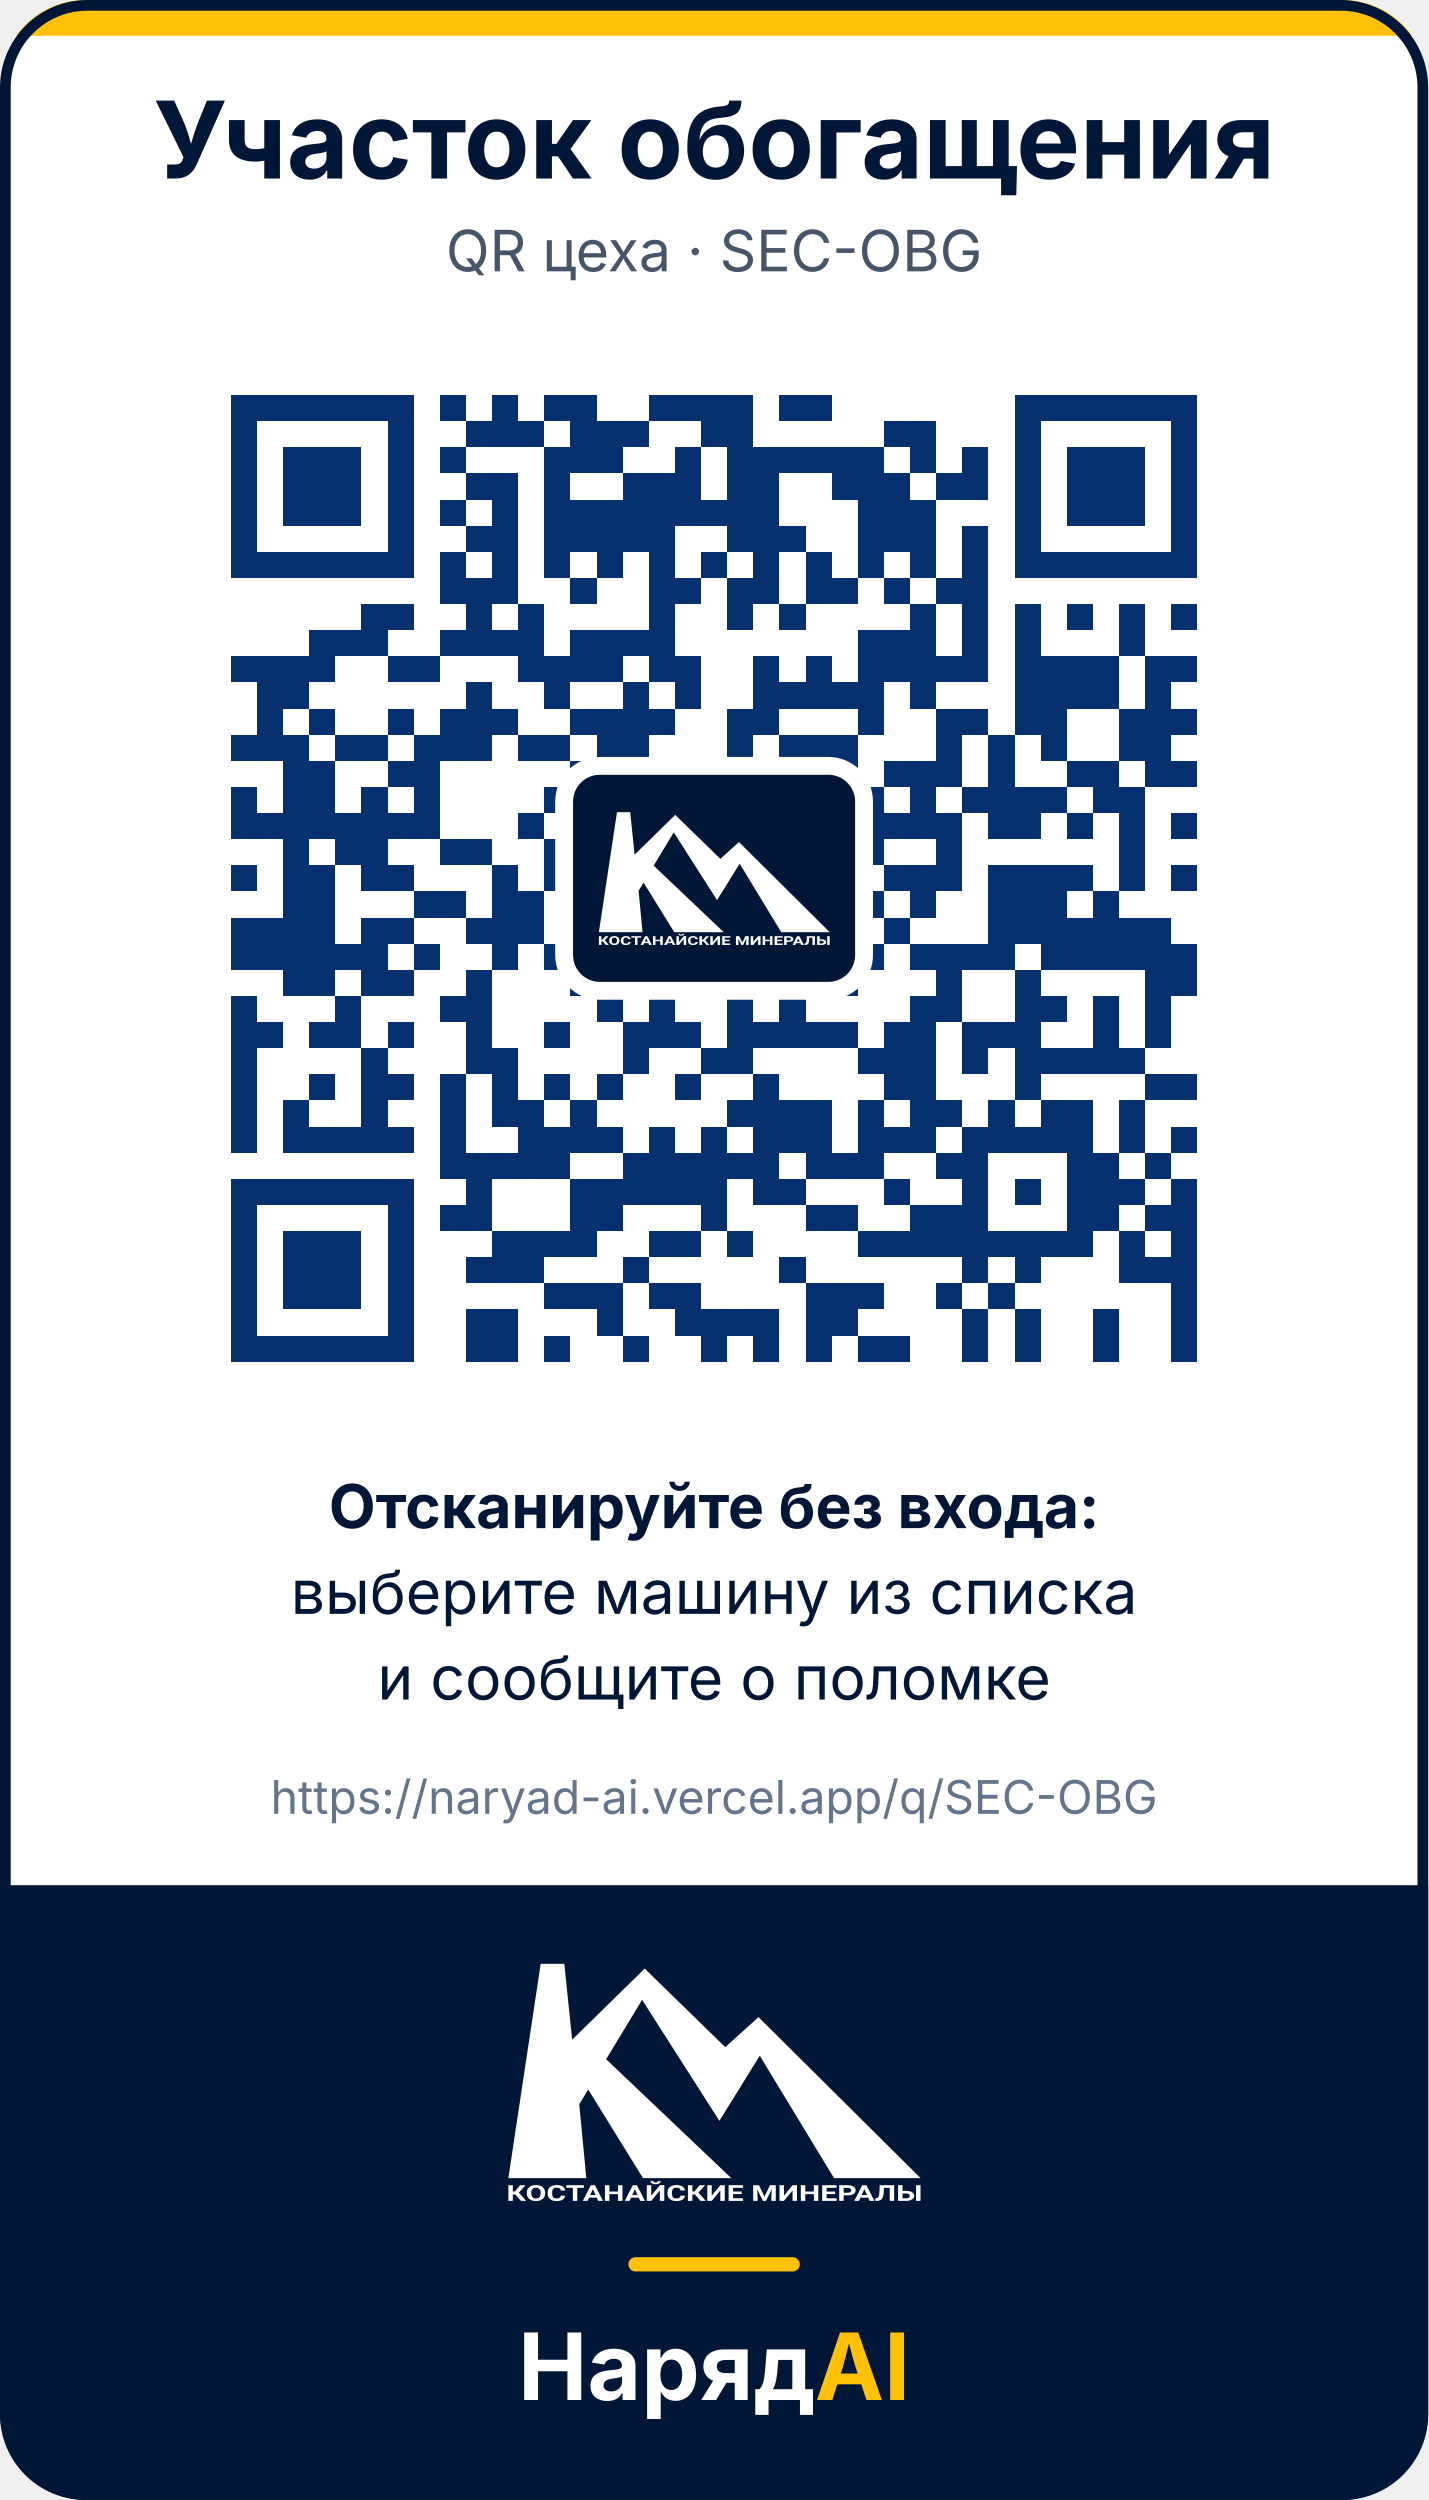
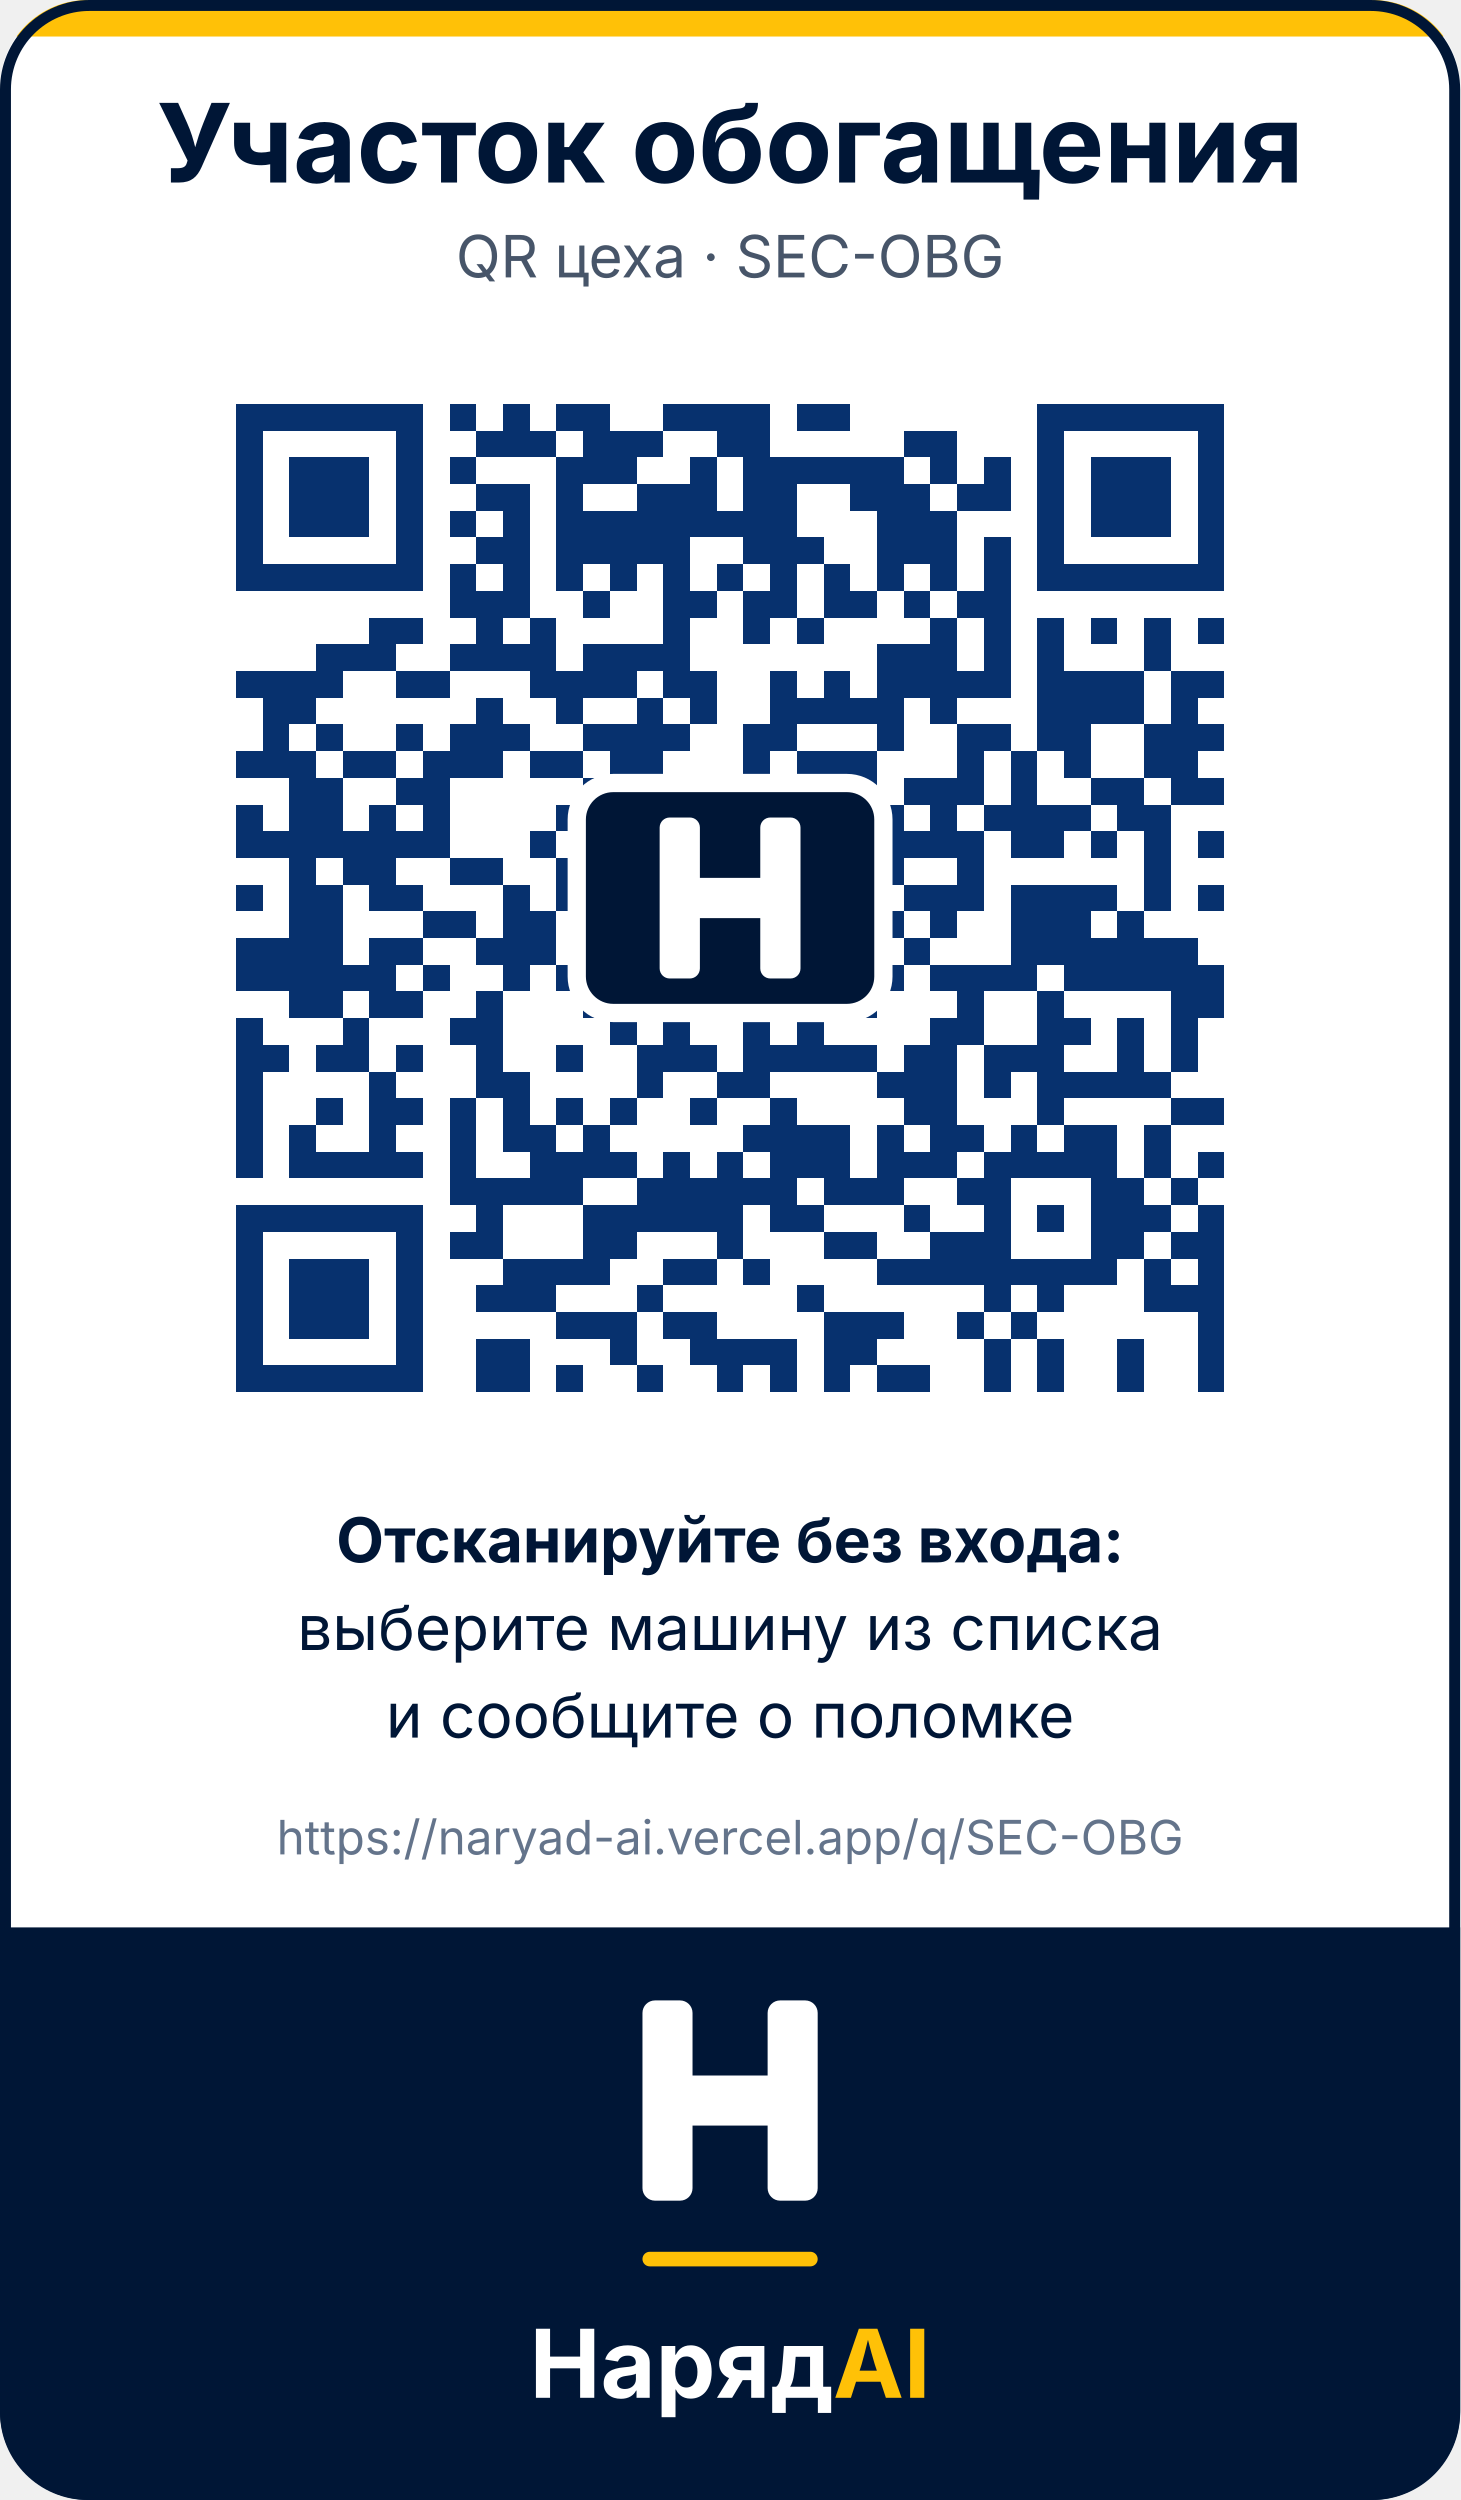
- <svg xmlns="http://www.w3.org/2000/svg" width="400" height="700.189" viewBox="0 0 400 700.189" font-family="Inter, 'Segoe UI', Roboto, Arial, sans-serif">
+ <svg xmlns="http://www.w3.org/2000/svg" width="400" height="684.857" viewBox="0 0 400 684.857" font-family="Inter, 'Segoe UI', Roboto, Arial, sans-serif">
  <defs>
    <clipPath id="card">
-       <rect width="400" height="700.189" rx="24" />
+       <rect width="400" height="684.857" rx="24" />
    </clipPath>
  </defs>
-   <rect width="400" height="700.189" rx="24" fill="#ffffff" />
+   <rect width="400" height="684.857" rx="24" fill="#ffffff" />
  <rect width="400" height="10" fill="#ffc107" clip-path="url(#card)" />
  <text x="200" y="50" text-anchor="middle" font-size="30" font-weight="700" fill="#001636" font-family="Oswald, Inter, sans-serif">Участок обогащения</text>
  <text x="200" y="76" text-anchor="middle" font-size="16" fill="#475569">QR цеха · SEC-OBG</text>
  <g transform="translate(50 96)">
    <rect width="300" height="300" fill="#ffffff" />
    <g transform="scale(7.317073) translate(2 2)" shape-rendering="crispEdges">
      <path d="M0 0h1v1h-1zM1 0h1v1h-1zM2 0h1v1h-1zM3 0h1v1h-1zM4 0h1v1h-1zM5 0h1v1h-1zM6 0h1v1h-1zM8 0h1v1h-1zM10 0h1v1h-1zM12 0h1v1h-1zM13 0h1v1h-1zM16 0h1v1h-1zM17 0h1v1h-1zM18 0h1v1h-1zM19 0h1v1h-1zM21 0h1v1h-1zM22 0h1v1h-1zM30 0h1v1h-1zM31 0h1v1h-1zM32 0h1v1h-1zM33 0h1v1h-1zM34 0h1v1h-1zM35 0h1v1h-1zM36 0h1v1h-1zM0 1h1v1h-1zM6 1h1v1h-1zM9 1h1v1h-1zM10 1h1v1h-1zM11 1h1v1h-1zM13 1h1v1h-1zM14 1h1v1h-1zM15 1h1v1h-1zM18 1h1v1h-1zM19 1h1v1h-1zM25 1h1v1h-1zM26 1h1v1h-1zM30 1h1v1h-1zM36 1h1v1h-1zM0 2h1v1h-1zM2 2h1v1h-1zM3 2h1v1h-1zM4 2h1v1h-1zM6 2h1v1h-1zM8 2h1v1h-1zM12 2h1v1h-1zM13 2h1v1h-1zM14 2h1v1h-1zM17 2h1v1h-1zM19 2h1v1h-1zM20 2h1v1h-1zM21 2h1v1h-1zM22 2h1v1h-1zM23 2h1v1h-1zM24 2h1v1h-1zM26 2h1v1h-1zM28 2h1v1h-1zM30 2h1v1h-1zM32 2h1v1h-1zM33 2h1v1h-1zM34 2h1v1h-1zM36 2h1v1h-1zM0 3h1v1h-1zM2 3h1v1h-1zM3 3h1v1h-1zM4 3h1v1h-1zM6 3h1v1h-1zM9 3h1v1h-1zM10 3h1v1h-1zM12 3h1v1h-1zM15 3h1v1h-1zM16 3h1v1h-1zM17 3h1v1h-1zM19 3h1v1h-1zM20 3h1v1h-1zM23 3h1v1h-1zM24 3h1v1h-1zM25 3h1v1h-1zM27 3h1v1h-1zM28 3h1v1h-1zM30 3h1v1h-1zM32 3h1v1h-1zM33 3h1v1h-1zM34 3h1v1h-1zM36 3h1v1h-1zM0 4h1v1h-1zM2 4h1v1h-1zM3 4h1v1h-1zM4 4h1v1h-1zM6 4h1v1h-1zM8 4h1v1h-1zM10 4h1v1h-1zM12 4h1v1h-1zM13 4h1v1h-1zM14 4h1v1h-1zM15 4h1v1h-1zM16 4h1v1h-1zM17 4h1v1h-1zM18 4h1v1h-1zM19 4h1v1h-1zM20 4h1v1h-1zM24 4h1v1h-1zM25 4h1v1h-1zM26 4h1v1h-1zM30 4h1v1h-1zM32 4h1v1h-1zM33 4h1v1h-1zM34 4h1v1h-1zM36 4h1v1h-1zM0 5h1v1h-1zM6 5h1v1h-1zM9 5h1v1h-1zM10 5h1v1h-1zM12 5h1v1h-1zM13 5h1v1h-1zM14 5h1v1h-1zM15 5h1v1h-1zM16 5h1v1h-1zM19 5h1v1h-1zM20 5h1v1h-1zM21 5h1v1h-1zM24 5h1v1h-1zM25 5h1v1h-1zM26 5h1v1h-1zM28 5h1v1h-1zM30 5h1v1h-1zM36 5h1v1h-1zM0 6h1v1h-1zM1 6h1v1h-1zM2 6h1v1h-1zM3 6h1v1h-1zM4 6h1v1h-1zM5 6h1v1h-1zM6 6h1v1h-1zM8 6h1v1h-1zM10 6h1v1h-1zM12 6h1v1h-1zM14 6h1v1h-1zM16 6h1v1h-1zM18 6h1v1h-1zM20 6h1v1h-1zM22 6h1v1h-1zM24 6h1v1h-1zM26 6h1v1h-1zM28 6h1v1h-1zM30 6h1v1h-1zM31 6h1v1h-1zM32 6h1v1h-1zM33 6h1v1h-1zM34 6h1v1h-1zM35 6h1v1h-1zM36 6h1v1h-1zM8 7h1v1h-1zM9 7h1v1h-1zM10 7h1v1h-1zM13 7h1v1h-1zM16 7h1v1h-1zM17 7h1v1h-1zM19 7h1v1h-1zM20 7h1v1h-1zM22 7h1v1h-1zM23 7h1v1h-1zM25 7h1v1h-1zM27 7h1v1h-1zM28 7h1v1h-1zM5 8h1v1h-1zM6 8h1v1h-1zM9 8h1v1h-1zM11 8h1v1h-1zM16 8h1v1h-1zM19 8h1v1h-1zM21 8h1v1h-1zM26 8h1v1h-1zM28 8h1v1h-1zM30 8h1v1h-1zM32 8h1v1h-1zM34 8h1v1h-1zM36 8h1v1h-1zM3 9h1v1h-1zM4 9h1v1h-1zM5 9h1v1h-1zM8 9h1v1h-1zM9 9h1v1h-1zM10 9h1v1h-1zM11 9h1v1h-1zM13 9h1v1h-1zM14 9h1v1h-1zM15 9h1v1h-1zM16 9h1v1h-1zM24 9h1v1h-1zM25 9h1v1h-1zM26 9h1v1h-1zM28 9h1v1h-1zM30 9h1v1h-1zM34 9h1v1h-1zM0 10h1v1h-1zM1 10h1v1h-1zM2 10h1v1h-1zM3 10h1v1h-1zM6 10h1v1h-1zM7 10h1v1h-1zM11 10h1v1h-1zM12 10h1v1h-1zM13 10h1v1h-1zM14 10h1v1h-1zM16 10h1v1h-1zM17 10h1v1h-1zM20 10h1v1h-1zM22 10h1v1h-1zM24 10h1v1h-1zM25 10h1v1h-1zM26 10h1v1h-1zM27 10h1v1h-1zM28 10h1v1h-1zM30 10h1v1h-1zM31 10h1v1h-1zM32 10h1v1h-1zM33 10h1v1h-1zM35 10h1v1h-1zM36 10h1v1h-1zM1 11h1v1h-1zM2 11h1v1h-1zM9 11h1v1h-1zM12 11h1v1h-1zM15 11h1v1h-1zM17 11h1v1h-1zM20 11h1v1h-1zM21 11h1v1h-1zM22 11h1v1h-1zM23 11h1v1h-1zM24 11h1v1h-1zM26 11h1v1h-1zM30 11h1v1h-1zM31 11h1v1h-1zM32 11h1v1h-1zM33 11h1v1h-1zM35 11h1v1h-1zM1 12h1v1h-1zM3 12h1v1h-1zM6 12h1v1h-1zM8 12h1v1h-1zM9 12h1v1h-1zM10 12h1v1h-1zM13 12h1v1h-1zM14 12h1v1h-1zM15 12h1v1h-1zM16 12h1v1h-1zM19 12h1v1h-1zM20 12h1v1h-1zM24 12h1v1h-1zM27 12h1v1h-1zM28 12h1v1h-1zM30 12h1v1h-1zM31 12h1v1h-1zM34 12h1v1h-1zM35 12h1v1h-1zM36 12h1v1h-1zM0 13h1v1h-1zM1 13h1v1h-1zM2 13h1v1h-1zM4 13h1v1h-1zM5 13h1v1h-1zM7 13h1v1h-1zM8 13h1v1h-1zM9 13h1v1h-1zM11 13h1v1h-1zM12 13h1v1h-1zM14 13h1v1h-1zM15 13h1v1h-1zM19 13h1v1h-1zM21 13h1v1h-1zM22 13h1v1h-1zM23 13h1v1h-1zM27 13h1v1h-1zM29 13h1v1h-1zM31 13h1v1h-1zM34 13h1v1h-1zM35 13h1v1h-1zM2 14h1v1h-1zM3 14h1v1h-1zM6 14h1v1h-1zM7 14h1v1h-1zM13 14h1v1h-1zM15 14h1v1h-1zM16 14h1v1h-1zM19 14h1v1h-1zM20 14h1v1h-1zM21 14h1v1h-1zM22 14h1v1h-1zM23 14h1v1h-1zM25 14h1v1h-1zM26 14h1v1h-1zM27 14h1v1h-1zM29 14h1v1h-1zM32 14h1v1h-1zM33 14h1v1h-1zM35 14h1v1h-1zM36 14h1v1h-1zM0 15h1v1h-1zM2 15h1v1h-1zM3 15h1v1h-1zM5 15h1v1h-1zM7 15h1v1h-1zM12 15h1v1h-1zM13 15h1v1h-1zM14 15h1v1h-1zM16 15h1v1h-1zM17 15h1v1h-1zM20 15h1v1h-1zM21 15h1v1h-1zM24 15h1v1h-1zM26 15h1v1h-1zM28 15h1v1h-1zM29 15h1v1h-1zM30 15h1v1h-1zM31 15h1v1h-1zM33 15h1v1h-1zM34 15h1v1h-1zM0 16h1v1h-1zM1 16h1v1h-1zM2 16h1v1h-1zM3 16h1v1h-1zM4 16h1v1h-1zM5 16h1v1h-1zM6 16h1v1h-1zM7 16h1v1h-1zM11 16h1v1h-1zM13 16h1v1h-1zM15 16h1v1h-1zM16 16h1v1h-1zM19 16h1v1h-1zM21 16h1v1h-1zM23 16h1v1h-1zM24 16h1v1h-1zM25 16h1v1h-1zM26 16h1v1h-1zM27 16h1v1h-1zM29 16h1v1h-1zM30 16h1v1h-1zM32 16h1v1h-1zM34 16h1v1h-1zM36 16h1v1h-1zM2 17h1v1h-1zM4 17h1v1h-1zM5 17h1v1h-1zM8 17h1v1h-1zM9 17h1v1h-1zM12 17h1v1h-1zM13 17h1v1h-1zM16 17h1v1h-1zM17 17h1v1h-1zM21 17h1v1h-1zM22 17h1v1h-1zM24 17h1v1h-1zM27 17h1v1h-1zM34 17h1v1h-1zM0 18h1v1h-1zM2 18h1v1h-1zM3 18h1v1h-1zM5 18h1v1h-1zM6 18h1v1h-1zM10 18h1v1h-1zM12 18h1v1h-1zM17 18h1v1h-1zM20 18h1v1h-1zM23 18h1v1h-1zM25 18h1v1h-1zM26 18h1v1h-1zM27 18h1v1h-1zM29 18h1v1h-1zM30 18h1v1h-1zM31 18h1v1h-1zM32 18h1v1h-1zM34 18h1v1h-1zM36 18h1v1h-1zM2 19h1v1h-1zM3 19h1v1h-1zM7 19h1v1h-1zM8 19h1v1h-1zM10 19h1v1h-1zM11 19h1v1h-1zM13 19h1v1h-1zM15 19h1v1h-1zM16 19h1v1h-1zM19 19h1v1h-1zM21 19h1v1h-1zM22 19h1v1h-1zM24 19h1v1h-1zM26 19h1v1h-1zM29 19h1v1h-1zM30 19h1v1h-1zM31 19h1v1h-1zM33 19h1v1h-1zM0 20h1v1h-1zM1 20h1v1h-1zM2 20h1v1h-1zM3 20h1v1h-1zM5 20h1v1h-1zM6 20h1v1h-1zM9 20h1v1h-1zM10 20h1v1h-1zM11 20h1v1h-1zM13 20h1v1h-1zM17 20h1v1h-1zM18 20h1v1h-1zM20 20h1v1h-1zM21 20h1v1h-1zM22 20h1v1h-1zM23 20h1v1h-1zM25 20h1v1h-1zM29 20h1v1h-1zM30 20h1v1h-1zM31 20h1v1h-1zM32 20h1v1h-1zM33 20h1v1h-1zM34 20h1v1h-1zM35 20h1v1h-1zM0 21h1v1h-1zM1 21h1v1h-1zM2 21h1v1h-1zM3 21h1v1h-1zM4 21h1v1h-1zM5 21h1v1h-1zM7 21h1v1h-1zM10 21h1v1h-1zM12 21h1v1h-1zM14 21h1v1h-1zM17 21h1v1h-1zM20 21h1v1h-1zM24 21h1v1h-1zM26 21h1v1h-1zM27 21h1v1h-1zM28 21h1v1h-1zM29 21h1v1h-1zM31 21h1v1h-1zM32 21h1v1h-1zM33 21h1v1h-1zM34 21h1v1h-1zM35 21h1v1h-1zM36 21h1v1h-1zM2 22h1v1h-1zM3 22h1v1h-1zM5 22h1v1h-1zM6 22h1v1h-1zM9 22h1v1h-1zM13 22h1v1h-1zM16 22h1v1h-1zM18 22h1v1h-1zM19 22h1v1h-1zM21 22h1v1h-1zM22 22h1v1h-1zM23 22h1v1h-1zM27 22h1v1h-1zM30 22h1v1h-1zM35 22h1v1h-1zM36 22h1v1h-1zM0 23h1v1h-1zM4 23h1v1h-1zM8 23h1v1h-1zM9 23h1v1h-1zM14 23h1v1h-1zM16 23h1v1h-1zM19 23h1v1h-1zM21 23h1v1h-1zM26 23h1v1h-1zM27 23h1v1h-1zM30 23h1v1h-1zM31 23h1v1h-1zM33 23h1v1h-1zM35 23h1v1h-1zM0 24h1v1h-1zM1 24h1v1h-1zM3 24h1v1h-1zM4 24h1v1h-1zM6 24h1v1h-1zM9 24h1v1h-1zM12 24h1v1h-1zM15 24h1v1h-1zM16 24h1v1h-1zM17 24h1v1h-1zM19 24h1v1h-1zM20 24h1v1h-1zM21 24h1v1h-1zM22 24h1v1h-1zM23 24h1v1h-1zM25 24h1v1h-1zM26 24h1v1h-1zM28 24h1v1h-1zM29 24h1v1h-1zM30 24h1v1h-1zM33 24h1v1h-1zM35 24h1v1h-1zM0 25h1v1h-1zM5 25h1v1h-1zM9 25h1v1h-1zM10 25h1v1h-1zM15 25h1v1h-1zM18 25h1v1h-1zM19 25h1v1h-1zM24 25h1v1h-1zM25 25h1v1h-1zM26 25h1v1h-1zM28 25h1v1h-1zM30 25h1v1h-1zM31 25h1v1h-1zM32 25h1v1h-1zM33 25h1v1h-1zM34 25h1v1h-1zM0 26h1v1h-1zM3 26h1v1h-1zM5 26h1v1h-1zM6 26h1v1h-1zM8 26h1v1h-1zM10 26h1v1h-1zM12 26h1v1h-1zM14 26h1v1h-1zM17 26h1v1h-1zM20 26h1v1h-1zM25 26h1v1h-1zM26 26h1v1h-1zM30 26h1v1h-1zM35 26h1v1h-1zM36 26h1v1h-1zM0 27h1v1h-1zM2 27h1v1h-1zM5 27h1v1h-1zM8 27h1v1h-1zM10 27h1v1h-1zM11 27h1v1h-1zM13 27h1v1h-1zM19 27h1v1h-1zM20 27h1v1h-1zM21 27h1v1h-1zM22 27h1v1h-1zM24 27h1v1h-1zM26 27h1v1h-1zM27 27h1v1h-1zM29 27h1v1h-1zM31 27h1v1h-1zM32 27h1v1h-1zM34 27h1v1h-1zM0 28h1v1h-1zM2 28h1v1h-1zM3 28h1v1h-1zM4 28h1v1h-1zM5 28h1v1h-1zM6 28h1v1h-1zM8 28h1v1h-1zM11 28h1v1h-1zM12 28h1v1h-1zM13 28h1v1h-1zM14 28h1v1h-1zM16 28h1v1h-1zM18 28h1v1h-1zM20 28h1v1h-1zM21 28h1v1h-1zM22 28h1v1h-1zM24 28h1v1h-1zM25 28h1v1h-1zM26 28h1v1h-1zM28 28h1v1h-1zM29 28h1v1h-1zM30 28h1v1h-1zM31 28h1v1h-1zM32 28h1v1h-1zM34 28h1v1h-1zM36 28h1v1h-1zM8 29h1v1h-1zM9 29h1v1h-1zM10 29h1v1h-1zM11 29h1v1h-1zM12 29h1v1h-1zM15 29h1v1h-1zM16 29h1v1h-1zM17 29h1v1h-1zM18 29h1v1h-1zM19 29h1v1h-1zM20 29h1v1h-1zM22 29h1v1h-1zM23 29h1v1h-1zM24 29h1v1h-1zM27 29h1v1h-1zM28 29h1v1h-1zM32 29h1v1h-1zM33 29h1v1h-1zM35 29h1v1h-1zM0 30h1v1h-1zM1 30h1v1h-1zM2 30h1v1h-1zM3 30h1v1h-1zM4 30h1v1h-1zM5 30h1v1h-1zM6 30h1v1h-1zM9 30h1v1h-1zM13 30h1v1h-1zM14 30h1v1h-1zM15 30h1v1h-1zM16 30h1v1h-1zM17 30h1v1h-1zM18 30h1v1h-1zM20 30h1v1h-1zM21 30h1v1h-1zM25 30h1v1h-1zM28 30h1v1h-1zM30 30h1v1h-1zM32 30h1v1h-1zM33 30h1v1h-1zM34 30h1v1h-1zM36 30h1v1h-1zM0 31h1v1h-1zM6 31h1v1h-1zM8 31h1v1h-1zM9 31h1v1h-1zM13 31h1v1h-1zM14 31h1v1h-1zM18 31h1v1h-1zM22 31h1v1h-1zM23 31h1v1h-1zM26 31h1v1h-1zM27 31h1v1h-1zM28 31h1v1h-1zM32 31h1v1h-1zM33 31h1v1h-1zM35 31h1v1h-1zM36 31h1v1h-1zM0 32h1v1h-1zM2 32h1v1h-1zM3 32h1v1h-1zM4 32h1v1h-1zM6 32h1v1h-1zM10 32h1v1h-1zM11 32h1v1h-1zM12 32h1v1h-1zM13 32h1v1h-1zM16 32h1v1h-1zM17 32h1v1h-1zM19 32h1v1h-1zM24 32h1v1h-1zM25 32h1v1h-1zM26 32h1v1h-1zM27 32h1v1h-1zM28 32h1v1h-1zM29 32h1v1h-1zM30 32h1v1h-1zM31 32h1v1h-1zM32 32h1v1h-1zM34 32h1v1h-1zM36 32h1v1h-1zM0 33h1v1h-1zM2 33h1v1h-1zM3 33h1v1h-1zM4 33h1v1h-1zM6 33h1v1h-1zM9 33h1v1h-1zM10 33h1v1h-1zM11 33h1v1h-1zM15 33h1v1h-1zM21 33h1v1h-1zM28 33h1v1h-1zM30 33h1v1h-1zM34 33h1v1h-1zM35 33h1v1h-1zM36 33h1v1h-1zM0 34h1v1h-1zM2 34h1v1h-1zM3 34h1v1h-1zM4 34h1v1h-1zM6 34h1v1h-1zM12 34h1v1h-1zM13 34h1v1h-1zM14 34h1v1h-1zM16 34h1v1h-1zM17 34h1v1h-1zM22 34h1v1h-1zM23 34h1v1h-1zM24 34h1v1h-1zM27 34h1v1h-1zM29 34h1v1h-1zM36 34h1v1h-1zM0 35h1v1h-1zM6 35h1v1h-1zM9 35h1v1h-1zM10 35h1v1h-1zM14 35h1v1h-1zM17 35h1v1h-1zM18 35h1v1h-1zM19 35h1v1h-1zM20 35h1v1h-1zM22 35h1v1h-1zM23 35h1v1h-1zM28 35h1v1h-1zM30 35h1v1h-1zM33 35h1v1h-1zM36 35h1v1h-1zM0 36h1v1h-1zM1 36h1v1h-1zM2 36h1v1h-1zM3 36h1v1h-1zM4 36h1v1h-1zM5 36h1v1h-1zM6 36h1v1h-1zM9 36h1v1h-1zM10 36h1v1h-1zM12 36h1v1h-1zM15 36h1v1h-1zM18 36h1v1h-1zM20 36h1v1h-1zM22 36h1v1h-1zM24 36h1v1h-1zM25 36h1v1h-1zM28 36h1v1h-1zM30 36h1v1h-1zM33 36h1v1h-1zM36 36h1v1h-1z" fill="#07316e" />
    </g>
    <rect x="108" y="118.5" width="84" height="63" rx="10" fill="#001636" stroke="#ffffff" stroke-width="5" />
-     <g transform="translate(116.4 130.3472) scale(0.6339623) translate(-10 -9)">
-       <path d="M12.101 63.8L20.103 10.781H25.938L27.885 29.555L45.833 11.965L65.755 31.395L73.983 23.973L114.081 63.8H92.67L74.299 33.524L64.307 49.628L45.19 19.686L36.293 34.39L67.25 63.8H45.411L31.855 41.874L29.64 45.525L31.383 63.8H12.101Z" fill="white" />
-       <path d="M13.84 67.848H13.206V69.432H12.11V65.555H13.206V67.106H13.708L15.008 65.555H16.344L14.704 67.389L16.516 69.429H15.209L13.84 67.844V67.848Z" fill="white" />
-       <path d="M21.195 67.582C21.195 67.963 21.103 68.297 20.918 68.586C20.733 68.874 20.469 69.094 20.122 69.252C19.779 69.409 19.383 69.484 18.938 69.484C18.492 69.484 18.103 69.406 17.756 69.252C17.41 69.097 17.143 68.878 16.951 68.589C16.76 68.304 16.664 67.972 16.664 67.602V67.412C16.664 67.031 16.76 66.693 16.948 66.405C17.136 66.116 17.403 65.893 17.747 65.736C18.09 65.581 18.486 65.503 18.928 65.503C19.37 65.503 19.766 65.581 20.109 65.736C20.453 65.89 20.72 66.113 20.908 66.405C21.096 66.693 21.192 67.031 21.192 67.408V67.582H21.195ZM20.083 67.405C20.083 66.998 19.984 66.69 19.783 66.48C19.581 66.27 19.297 66.162 18.928 66.162C18.558 66.162 18.278 66.267 18.076 66.474C17.875 66.683 17.776 66.988 17.773 67.392V67.582C17.773 67.979 17.872 68.284 18.073 68.504C18.274 68.724 18.562 68.832 18.934 68.832C19.307 68.832 19.585 68.727 19.783 68.517C19.981 68.307 20.08 67.999 20.083 67.599V67.408V67.405Z" fill="white" />
-       <path d="M26.165 68.14C26.122 68.556 25.911 68.884 25.531 69.124C25.148 69.363 24.647 69.484 24.023 69.484C23.34 69.484 22.805 69.317 22.413 68.983C22.023 68.648 21.825 68.189 21.825 67.605V67.369C21.825 66.995 21.914 66.667 22.096 66.385C22.277 66.1 22.535 65.883 22.868 65.732C23.201 65.581 23.591 65.506 24.036 65.506C24.65 65.506 25.145 65.627 25.518 65.867C25.894 66.106 26.109 66.444 26.168 66.877H25.072C25.046 66.628 24.95 66.444 24.785 66.332C24.62 66.221 24.369 66.162 24.036 66.162C23.67 66.162 23.396 66.257 23.215 66.447C23.033 66.638 22.941 66.933 22.934 67.336V67.628C22.934 68.048 23.02 68.353 23.195 68.546C23.37 68.74 23.643 68.835 24.02 68.835C24.36 68.835 24.61 68.779 24.779 68.665C24.947 68.553 25.043 68.379 25.066 68.143H26.161L26.165 68.14Z" fill="white" />
-       <path d="M30.782 66.201H29.152V69.429H28.056V66.201H26.449V65.555H30.782V66.201Z" fill="white" />
-       <path d="M33.972 68.632H32.052L31.685 69.429H30.52L32.501 65.552H33.517L35.507 69.429H34.342L33.972 68.632ZM32.345 67.986H33.675L33.005 66.536L32.345 67.986Z" fill="white" />
-       <path d="M40.332 69.432H39.236V67.772H37.098V69.432H36.002V65.555H37.098V67.126H39.236V65.555H40.332V69.432Z" fill="white" />
-       <path d="M44.358 68.632H42.438L42.071 69.429H40.906L42.886 65.552H43.903L45.893 69.429H44.728L44.358 68.632ZM42.731 67.986H44.061L43.391 66.536L42.731 67.986Z" fill="white" />
-       <path d="M49.579 65.555H50.678V69.432H49.579V66.857L47.45 69.432H46.355V65.555H47.45V68.133L49.579 65.555ZM49.79 64.538C49.79 64.775 49.674 64.965 49.44 65.109C49.206 65.253 48.902 65.326 48.526 65.326C48.15 65.326 47.843 65.253 47.612 65.112C47.381 64.968 47.262 64.778 47.262 64.538H48.011C48.011 64.65 48.057 64.735 48.15 64.797C48.242 64.86 48.367 64.889 48.529 64.889C48.691 64.889 48.813 64.86 48.902 64.797C48.991 64.735 49.037 64.65 49.037 64.538H49.793H49.79Z" fill="white" />
-       <path d="M55.802 68.14C55.76 68.556 55.548 68.884 55.169 69.124C54.786 69.363 54.284 69.484 53.661 69.484C52.978 69.484 52.443 69.317 52.05 68.983C51.661 68.648 51.463 68.189 51.463 67.605V67.369C51.463 66.995 51.552 66.667 51.733 66.385C51.915 66.1 52.172 65.883 52.506 65.732C52.839 65.581 53.228 65.506 53.674 65.506C54.288 65.506 54.783 65.627 55.156 65.867C55.532 66.106 55.746 66.444 55.806 66.877H54.71C54.684 66.628 54.588 66.444 54.423 66.332C54.258 66.221 54.007 66.162 53.674 66.162C53.308 66.162 53.034 66.257 52.852 66.447C52.671 66.638 52.578 66.933 52.572 67.336V67.628C52.572 68.048 52.657 68.353 52.832 68.546C53.007 68.74 53.281 68.835 53.657 68.835C53.997 68.835 54.248 68.779 54.416 68.665C54.585 68.553 54.68 68.379 54.703 68.143H55.799L55.802 68.14Z" fill="white" />
-       <path d="M58.258 67.848H57.624V69.432H56.528V65.555H57.624V67.106H58.126L59.426 65.555H60.762L59.122 67.389L60.934 69.429H59.627L58.258 67.844V67.848Z" fill="white" />
-       <path d="M64.544 65.555H65.643V69.432H64.544V66.857L62.416 69.432H61.32V65.555H62.416V68.133L64.544 65.555Z" fill="white" />
-       <path d="M69.795 67.749H67.689V68.789H70.158V69.432H66.594V65.555H70.151V66.201H67.689V67.126H69.795V67.753V67.749Z" fill="white" />
-       <path d="M74.098 65.555L75.464 68.366L76.824 65.555H78.263V69.432H77.164V68.373L77.273 66.542L75.837 69.432H75.085L73.653 66.546L73.762 68.373V69.432H72.666V65.555H74.098Z" fill="white" />
-       <path d="M82.411 65.555H83.51V69.432H82.411V66.857L80.282 69.432H79.186V65.555H80.282V68.133L82.411 65.555Z" fill="white" />
-       <path d="M88.787 69.432H87.691V67.772H85.553V69.432H84.457V65.555H85.553V67.126H87.691V65.555H88.787V69.432Z" fill="white" />
-       <path d="M92.944 67.749H90.839V68.789H93.307V69.432H89.743V65.555H93.301V66.201H90.839V67.126H92.944V67.753V67.749Z" fill="white" />
-       <path d="M95.05 68.064V69.429H93.954V65.552H96.03C96.429 65.552 96.779 65.604 97.082 65.713C97.386 65.817 97.62 65.972 97.782 66.165C97.944 66.362 98.026 66.585 98.026 66.834C98.026 67.215 97.848 67.513 97.492 67.733C97.135 67.953 96.64 68.061 96.01 68.061H95.05V68.064ZM95.05 67.418H96.03C96.32 67.418 96.541 67.369 96.693 67.27C96.845 67.172 96.921 67.028 96.921 66.844C96.921 66.66 96.845 66.5 96.69 66.385C96.535 66.267 96.323 66.208 96.053 66.204H95.05V67.421V67.418Z" fill="white" />
-       <path d="M101.131 68.632H99.211L98.845 69.429H97.68L99.66 65.552H100.676L102.666 69.429H101.501L101.131 68.632ZM99.505 67.986H100.835L100.165 66.536L99.505 67.986Z" fill="white" />
-       <path d="M107.55 65.555V69.432H106.451V66.204H105.032L104.943 67.572C104.907 68.035 104.827 68.395 104.702 68.661C104.577 68.927 104.395 69.12 104.157 69.245C103.92 69.37 103.593 69.432 103.177 69.432H102.894V68.789L103.075 68.776C103.349 68.75 103.547 68.635 103.666 68.428C103.785 68.225 103.857 67.858 103.89 67.333L103.983 65.555H107.547H107.55Z" fill="white" />
-       <path d="M109.622 66.952H110.477C111.104 66.952 111.599 67.064 111.965 67.284C112.331 67.503 112.516 67.802 112.516 68.176C112.516 68.55 112.335 68.855 111.968 69.081C111.605 69.311 111.12 69.425 110.516 69.429H108.517V65.552H109.619V66.949L109.622 66.952ZM109.622 67.595V68.789H110.497C110.777 68.789 111.002 68.733 111.167 68.622C111.335 68.51 111.417 68.359 111.417 68.172C111.417 67.995 111.338 67.858 111.176 67.756C111.018 67.654 110.797 67.602 110.52 67.599H109.622V67.595ZM114.067 69.432H112.972V65.555H114.067V69.432Z" fill="white" />
+     <g transform="translate(130.7063 127.95) scale(0.6890625) translate(-12 -8)">
+       <rect x="12" y="8" width="16" height="64" rx="4" fill="white" />
+       <rect x="52" y="8" width="16" height="64" rx="4" fill="white" />
+       <rect x="24" y="32" width="32" height="16" fill="white" />
    </g>
  </g>
  <text x="200" y="428" text-anchor="middle" font-size="17" font-weight="700" fill="#001636">Отсканируйте без входа:</text>
  <text x="200" y="452" text-anchor="middle" font-size="17" font-weight="400" fill="#001636">выберите машину из списка</text>
  <text x="200" y="476" text-anchor="middle" font-size="17" font-weight="400" fill="#001636">и сообщите о поломке</text>
  <text x="200" y="508" text-anchor="middle" font-size="13" fill="#64748b">https://naryad-ai.vercel.app/q/SEC-OBG</text>
-   <rect y="528" width="400" height="172.189" fill="#001636" clip-path="url(#card)" />
-   <g transform="translate(140 548) scale(1.132075) translate(-10 -9)">
-     <path d="M12.101 63.8L20.103 10.781H25.938L27.885 29.555L45.833 11.965L65.755 31.395L73.983 23.973L114.081 63.8H92.67L74.299 33.524L64.307 49.628L45.19 19.686L36.293 34.39L67.25 63.8H45.411L31.855 41.874L29.64 45.525L31.383 63.8H12.101Z" fill="white" />
-     <path d="M13.84 67.848H13.206V69.432H12.11V65.555H13.206V67.106H13.708L15.008 65.555H16.344L14.704 67.389L16.516 69.429H15.209L13.84 67.844V67.848Z" fill="white" />
-     <path d="M21.195 67.582C21.195 67.963 21.103 68.297 20.918 68.586C20.733 68.874 20.469 69.094 20.122 69.252C19.779 69.409 19.383 69.484 18.938 69.484C18.492 69.484 18.103 69.406 17.756 69.252C17.41 69.097 17.143 68.878 16.951 68.589C16.76 68.304 16.664 67.972 16.664 67.602V67.412C16.664 67.031 16.76 66.693 16.948 66.405C17.136 66.116 17.403 65.893 17.747 65.736C18.09 65.581 18.486 65.503 18.928 65.503C19.37 65.503 19.766 65.581 20.109 65.736C20.453 65.89 20.72 66.113 20.908 66.405C21.096 66.693 21.192 67.031 21.192 67.408V67.582H21.195ZM20.083 67.405C20.083 66.998 19.984 66.69 19.783 66.48C19.581 66.27 19.297 66.162 18.928 66.162C18.558 66.162 18.278 66.267 18.076 66.474C17.875 66.683 17.776 66.988 17.773 67.392V67.582C17.773 67.979 17.872 68.284 18.073 68.504C18.274 68.724 18.562 68.832 18.934 68.832C19.307 68.832 19.585 68.727 19.783 68.517C19.981 68.307 20.08 67.999 20.083 67.599V67.408V67.405Z" fill="white" />
-     <path d="M26.165 68.14C26.122 68.556 25.911 68.884 25.531 69.124C25.148 69.363 24.647 69.484 24.023 69.484C23.34 69.484 22.805 69.317 22.413 68.983C22.023 68.648 21.825 68.189 21.825 67.605V67.369C21.825 66.995 21.914 66.667 22.096 66.385C22.277 66.1 22.535 65.883 22.868 65.732C23.201 65.581 23.591 65.506 24.036 65.506C24.65 65.506 25.145 65.627 25.518 65.867C25.894 66.106 26.109 66.444 26.168 66.877H25.072C25.046 66.628 24.95 66.444 24.785 66.332C24.62 66.221 24.369 66.162 24.036 66.162C23.67 66.162 23.396 66.257 23.215 66.447C23.033 66.638 22.941 66.933 22.934 67.336V67.628C22.934 68.048 23.02 68.353 23.195 68.546C23.37 68.74 23.643 68.835 24.02 68.835C24.36 68.835 24.61 68.779 24.779 68.665C24.947 68.553 25.043 68.379 25.066 68.143H26.161L26.165 68.14Z" fill="white" />
-     <path d="M30.782 66.201H29.152V69.429H28.056V66.201H26.449V65.555H30.782V66.201Z" fill="white" />
-     <path d="M33.972 68.632H32.052L31.685 69.429H30.52L32.501 65.552H33.517L35.507 69.429H34.342L33.972 68.632ZM32.345 67.986H33.675L33.005 66.536L32.345 67.986Z" fill="white" />
-     <path d="M40.332 69.432H39.236V67.772H37.098V69.432H36.002V65.555H37.098V67.126H39.236V65.555H40.332V69.432Z" fill="white" />
-     <path d="M44.358 68.632H42.438L42.071 69.429H40.906L42.886 65.552H43.903L45.893 69.429H44.728L44.358 68.632ZM42.731 67.986H44.061L43.391 66.536L42.731 67.986Z" fill="white" />
-     <path d="M49.579 65.555H50.678V69.432H49.579V66.857L47.45 69.432H46.355V65.555H47.45V68.133L49.579 65.555ZM49.79 64.538C49.79 64.775 49.674 64.965 49.44 65.109C49.206 65.253 48.902 65.326 48.526 65.326C48.15 65.326 47.843 65.253 47.612 65.112C47.381 64.968 47.262 64.778 47.262 64.538H48.011C48.011 64.65 48.057 64.735 48.15 64.797C48.242 64.86 48.367 64.889 48.529 64.889C48.691 64.889 48.813 64.86 48.902 64.797C48.991 64.735 49.037 64.65 49.037 64.538H49.793H49.79Z" fill="white" />
-     <path d="M55.802 68.14C55.76 68.556 55.548 68.884 55.169 69.124C54.786 69.363 54.284 69.484 53.661 69.484C52.978 69.484 52.443 69.317 52.05 68.983C51.661 68.648 51.463 68.189 51.463 67.605V67.369C51.463 66.995 51.552 66.667 51.733 66.385C51.915 66.1 52.172 65.883 52.506 65.732C52.839 65.581 53.228 65.506 53.674 65.506C54.288 65.506 54.783 65.627 55.156 65.867C55.532 66.106 55.746 66.444 55.806 66.877H54.71C54.684 66.628 54.588 66.444 54.423 66.332C54.258 66.221 54.007 66.162 53.674 66.162C53.308 66.162 53.034 66.257 52.852 66.447C52.671 66.638 52.578 66.933 52.572 67.336V67.628C52.572 68.048 52.657 68.353 52.832 68.546C53.007 68.74 53.281 68.835 53.657 68.835C53.997 68.835 54.248 68.779 54.416 68.665C54.585 68.553 54.68 68.379 54.703 68.143H55.799L55.802 68.14Z" fill="white" />
-     <path d="M58.258 67.848H57.624V69.432H56.528V65.555H57.624V67.106H58.126L59.426 65.555H60.762L59.122 67.389L60.934 69.429H59.627L58.258 67.844V67.848Z" fill="white" />
-     <path d="M64.544 65.555H65.643V69.432H64.544V66.857L62.416 69.432H61.32V65.555H62.416V68.133L64.544 65.555Z" fill="white" />
-     <path d="M69.795 67.749H67.689V68.789H70.158V69.432H66.594V65.555H70.151V66.201H67.689V67.126H69.795V67.753V67.749Z" fill="white" />
-     <path d="M74.098 65.555L75.464 68.366L76.824 65.555H78.263V69.432H77.164V68.373L77.273 66.542L75.837 69.432H75.085L73.653 66.546L73.762 68.373V69.432H72.666V65.555H74.098Z" fill="white" />
-     <path d="M82.411 65.555H83.51V69.432H82.411V66.857L80.282 69.432H79.186V65.555H80.282V68.133L82.411 65.555Z" fill="white" />
-     <path d="M88.787 69.432H87.691V67.772H85.553V69.432H84.457V65.555H85.553V67.126H87.691V65.555H88.787V69.432Z" fill="white" />
-     <path d="M92.944 67.749H90.839V68.789H93.307V69.432H89.743V65.555H93.301V66.201H90.839V67.126H92.944V67.753V67.749Z" fill="white" />
-     <path d="M95.05 68.064V69.429H93.954V65.552H96.03C96.429 65.552 96.779 65.604 97.082 65.713C97.386 65.817 97.62 65.972 97.782 66.165C97.944 66.362 98.026 66.585 98.026 66.834C98.026 67.215 97.848 67.513 97.492 67.733C97.135 67.953 96.64 68.061 96.01 68.061H95.05V68.064ZM95.05 67.418H96.03C96.32 67.418 96.541 67.369 96.693 67.27C96.845 67.172 96.921 67.028 96.921 66.844C96.921 66.66 96.845 66.5 96.69 66.385C96.535 66.267 96.323 66.208 96.053 66.204H95.05V67.421V67.418Z" fill="white" />
-     <path d="M101.131 68.632H99.211L98.845 69.429H97.68L99.66 65.552H100.676L102.666 69.429H101.501L101.131 68.632ZM99.505 67.986H100.835L100.165 66.536L99.505 67.986Z" fill="white" />
-     <path d="M107.55 65.555V69.432H106.451V66.204H105.032L104.943 67.572C104.907 68.035 104.827 68.395 104.702 68.661C104.577 68.927 104.395 69.12 104.157 69.245C103.92 69.37 103.593 69.432 103.177 69.432H102.894V68.789L103.075 68.776C103.349 68.75 103.547 68.635 103.666 68.428C103.785 68.225 103.857 67.858 103.89 67.333L103.983 65.555H107.547H107.55Z" fill="white" />
-     <path d="M109.622 66.952H110.477C111.104 66.952 111.599 67.064 111.965 67.284C112.331 67.503 112.516 67.802 112.516 68.176C112.516 68.55 112.335 68.855 111.968 69.081C111.605 69.311 111.12 69.425 110.516 69.429H108.517V65.552H109.619V66.949L109.622 66.952ZM109.622 67.595V68.789H110.497C110.777 68.789 111.002 68.733 111.167 68.622C111.335 68.51 111.417 68.359 111.417 68.172C111.417 67.995 111.338 67.858 111.176 67.756C111.018 67.654 110.797 67.602 110.52 67.599H109.622V67.595ZM114.067 69.432H112.972V65.555H114.067V69.432Z" fill="white" />
+   <rect y="528" width="400" height="156.857" fill="#001636" clip-path="url(#card)" />
+   <g transform="translate(176 548) scale(0.8571429) translate(-12 -8)">
+     <rect x="12" y="8" width="16" height="64" rx="4" fill="white" />
+     <rect x="52" y="8" width="16" height="64" rx="4" fill="white" />
+     <rect x="24" y="32" width="32" height="16" fill="white" />
  </g>
-   <rect x="176" y="632.189" width="48" height="4" rx="2" fill="#ffc107" />
-   <text x="200" y="672.189" text-anchor="middle" font-size="26" font-weight="700" fill="#ffffff" font-family="Oswald, Inter, sans-serif">Наряд<tspan fill="#ffc107">AI</tspan>
+   <rect x="176" y="616.857" width="48" height="4" rx="2" fill="#ffc107" />
+   <text x="200" y="656.857" text-anchor="middle" font-size="26" font-weight="700" fill="#ffffff" font-family="Oswald, Inter, sans-serif">Наряд<tspan fill="#ffc107">AI</tspan>
  </text>
-   <rect x="1.5" y="1.5" width="397" height="697.189" rx="23" fill="none" stroke="#001636" stroke-width="3" />
+   <rect x="1.5" y="1.5" width="397" height="681.857" rx="23" fill="none" stroke="#001636" stroke-width="3" />
</svg>
